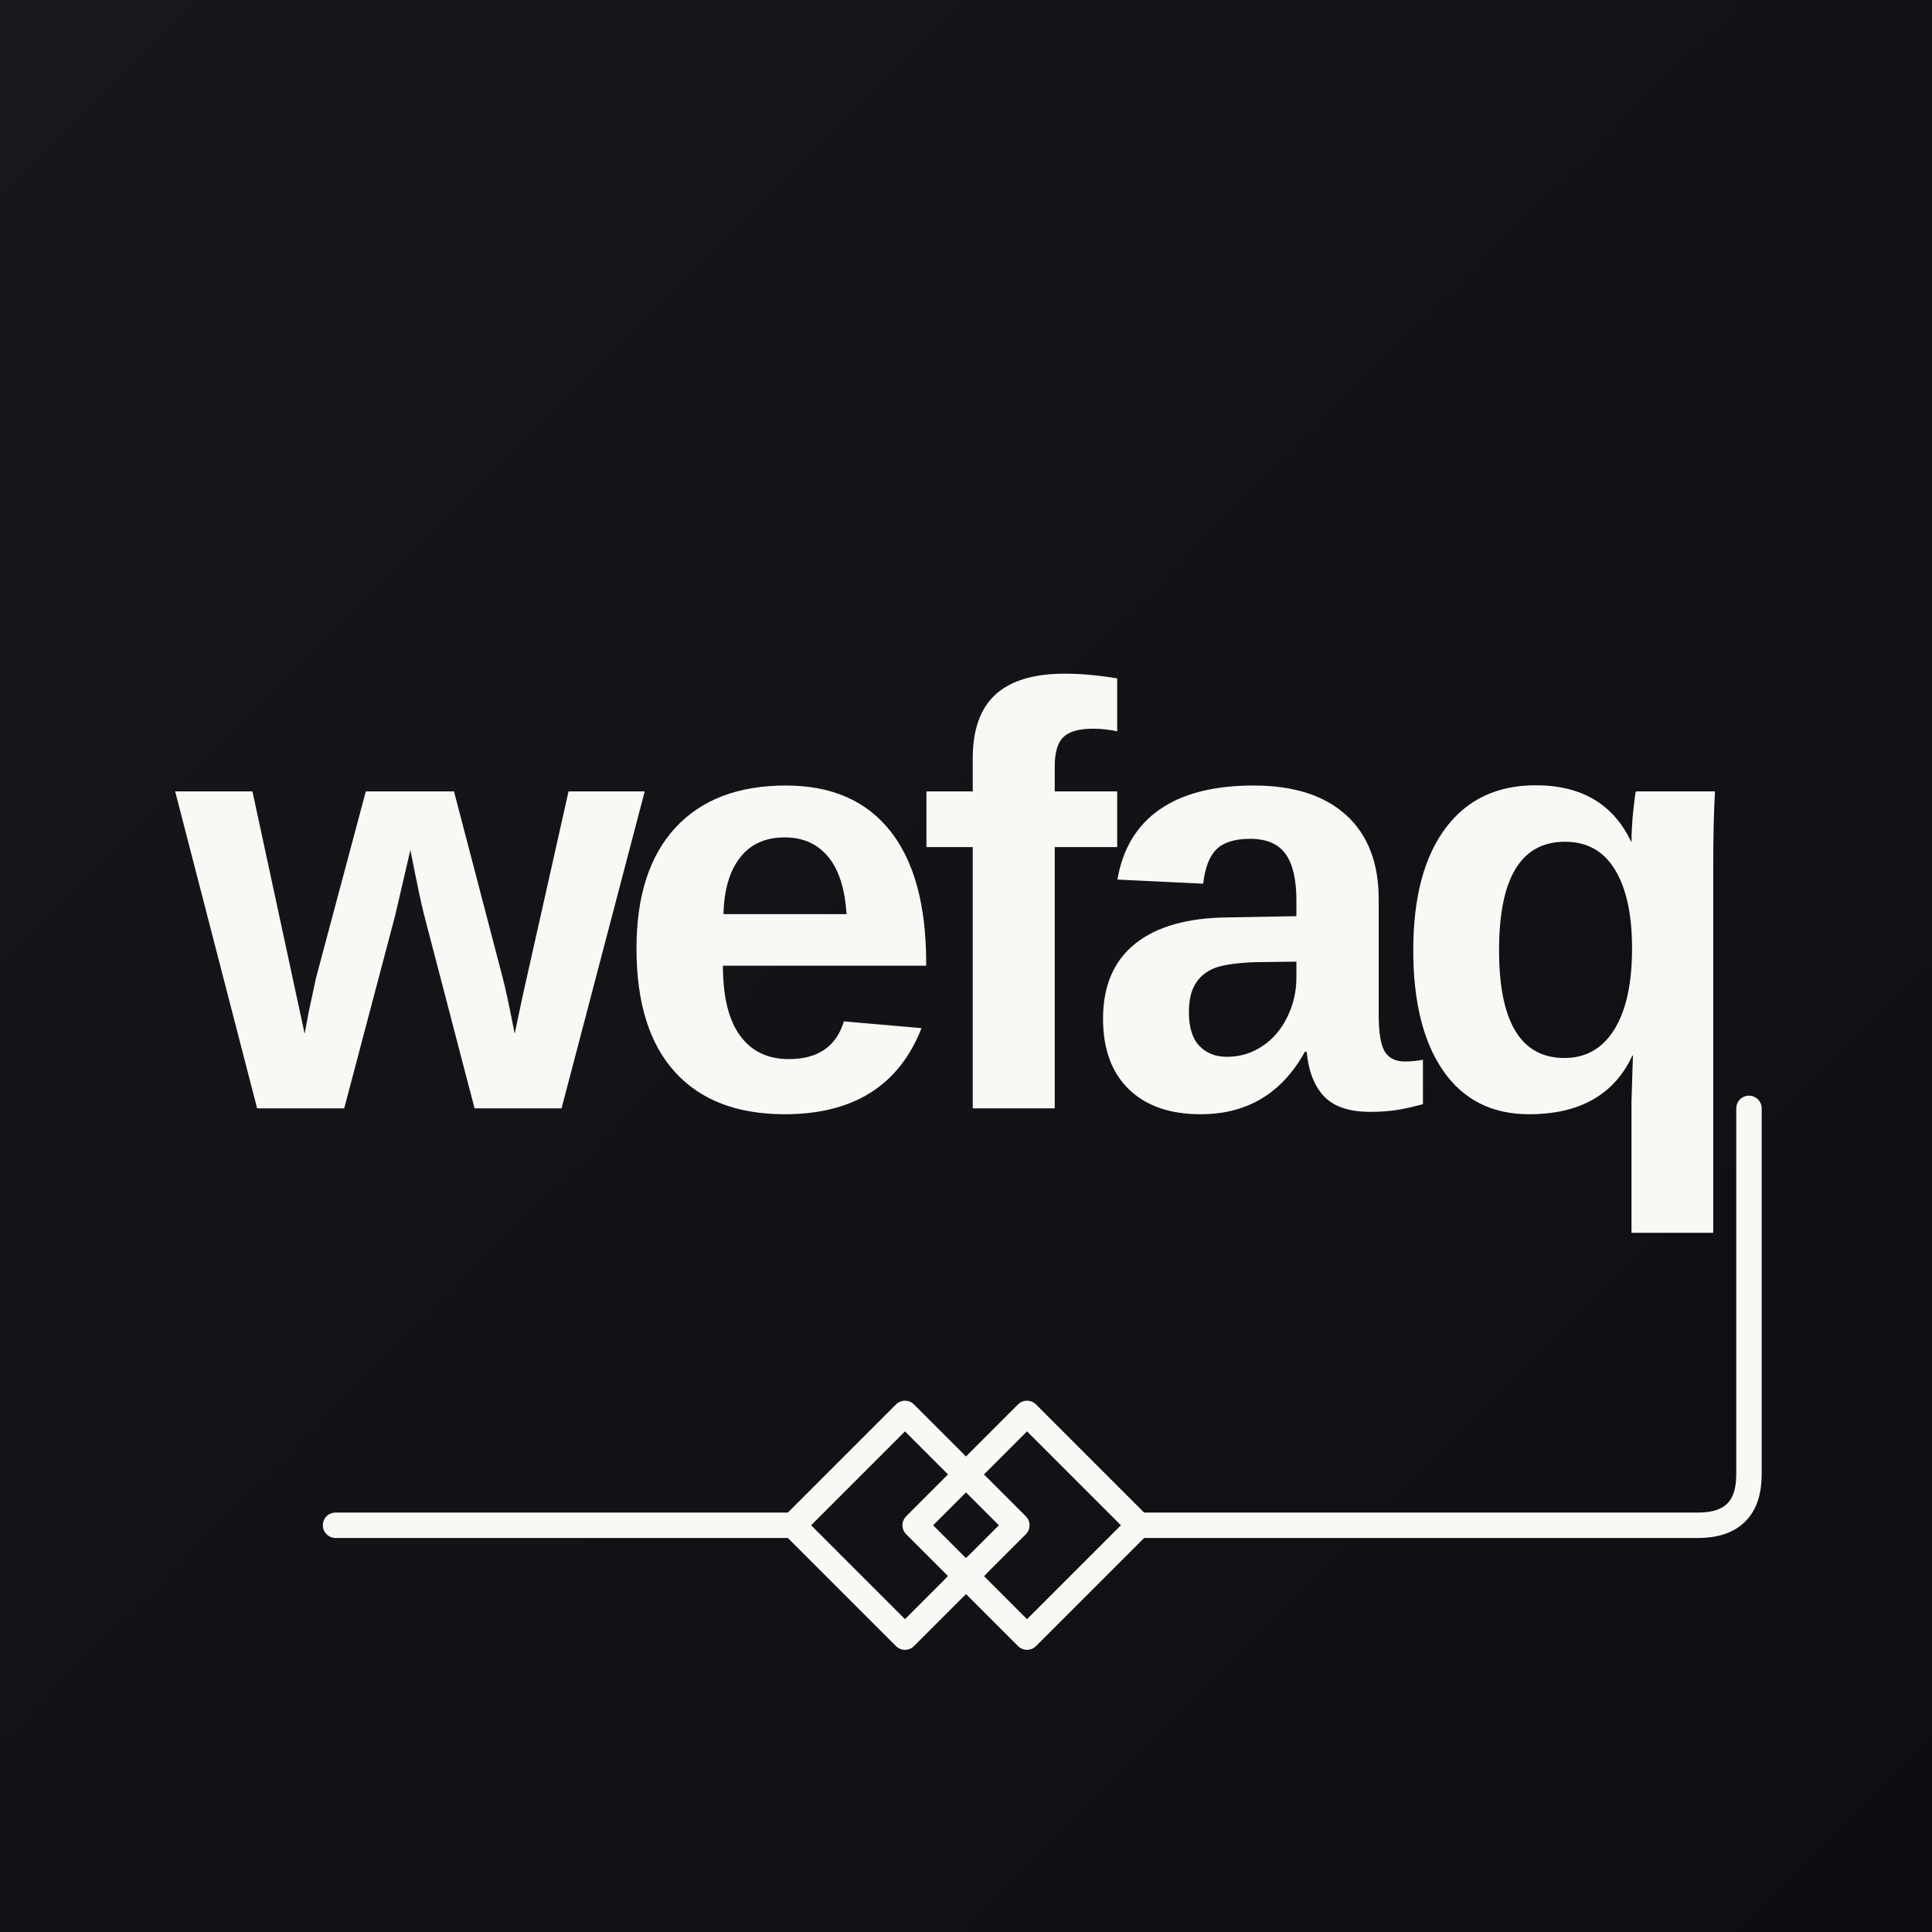
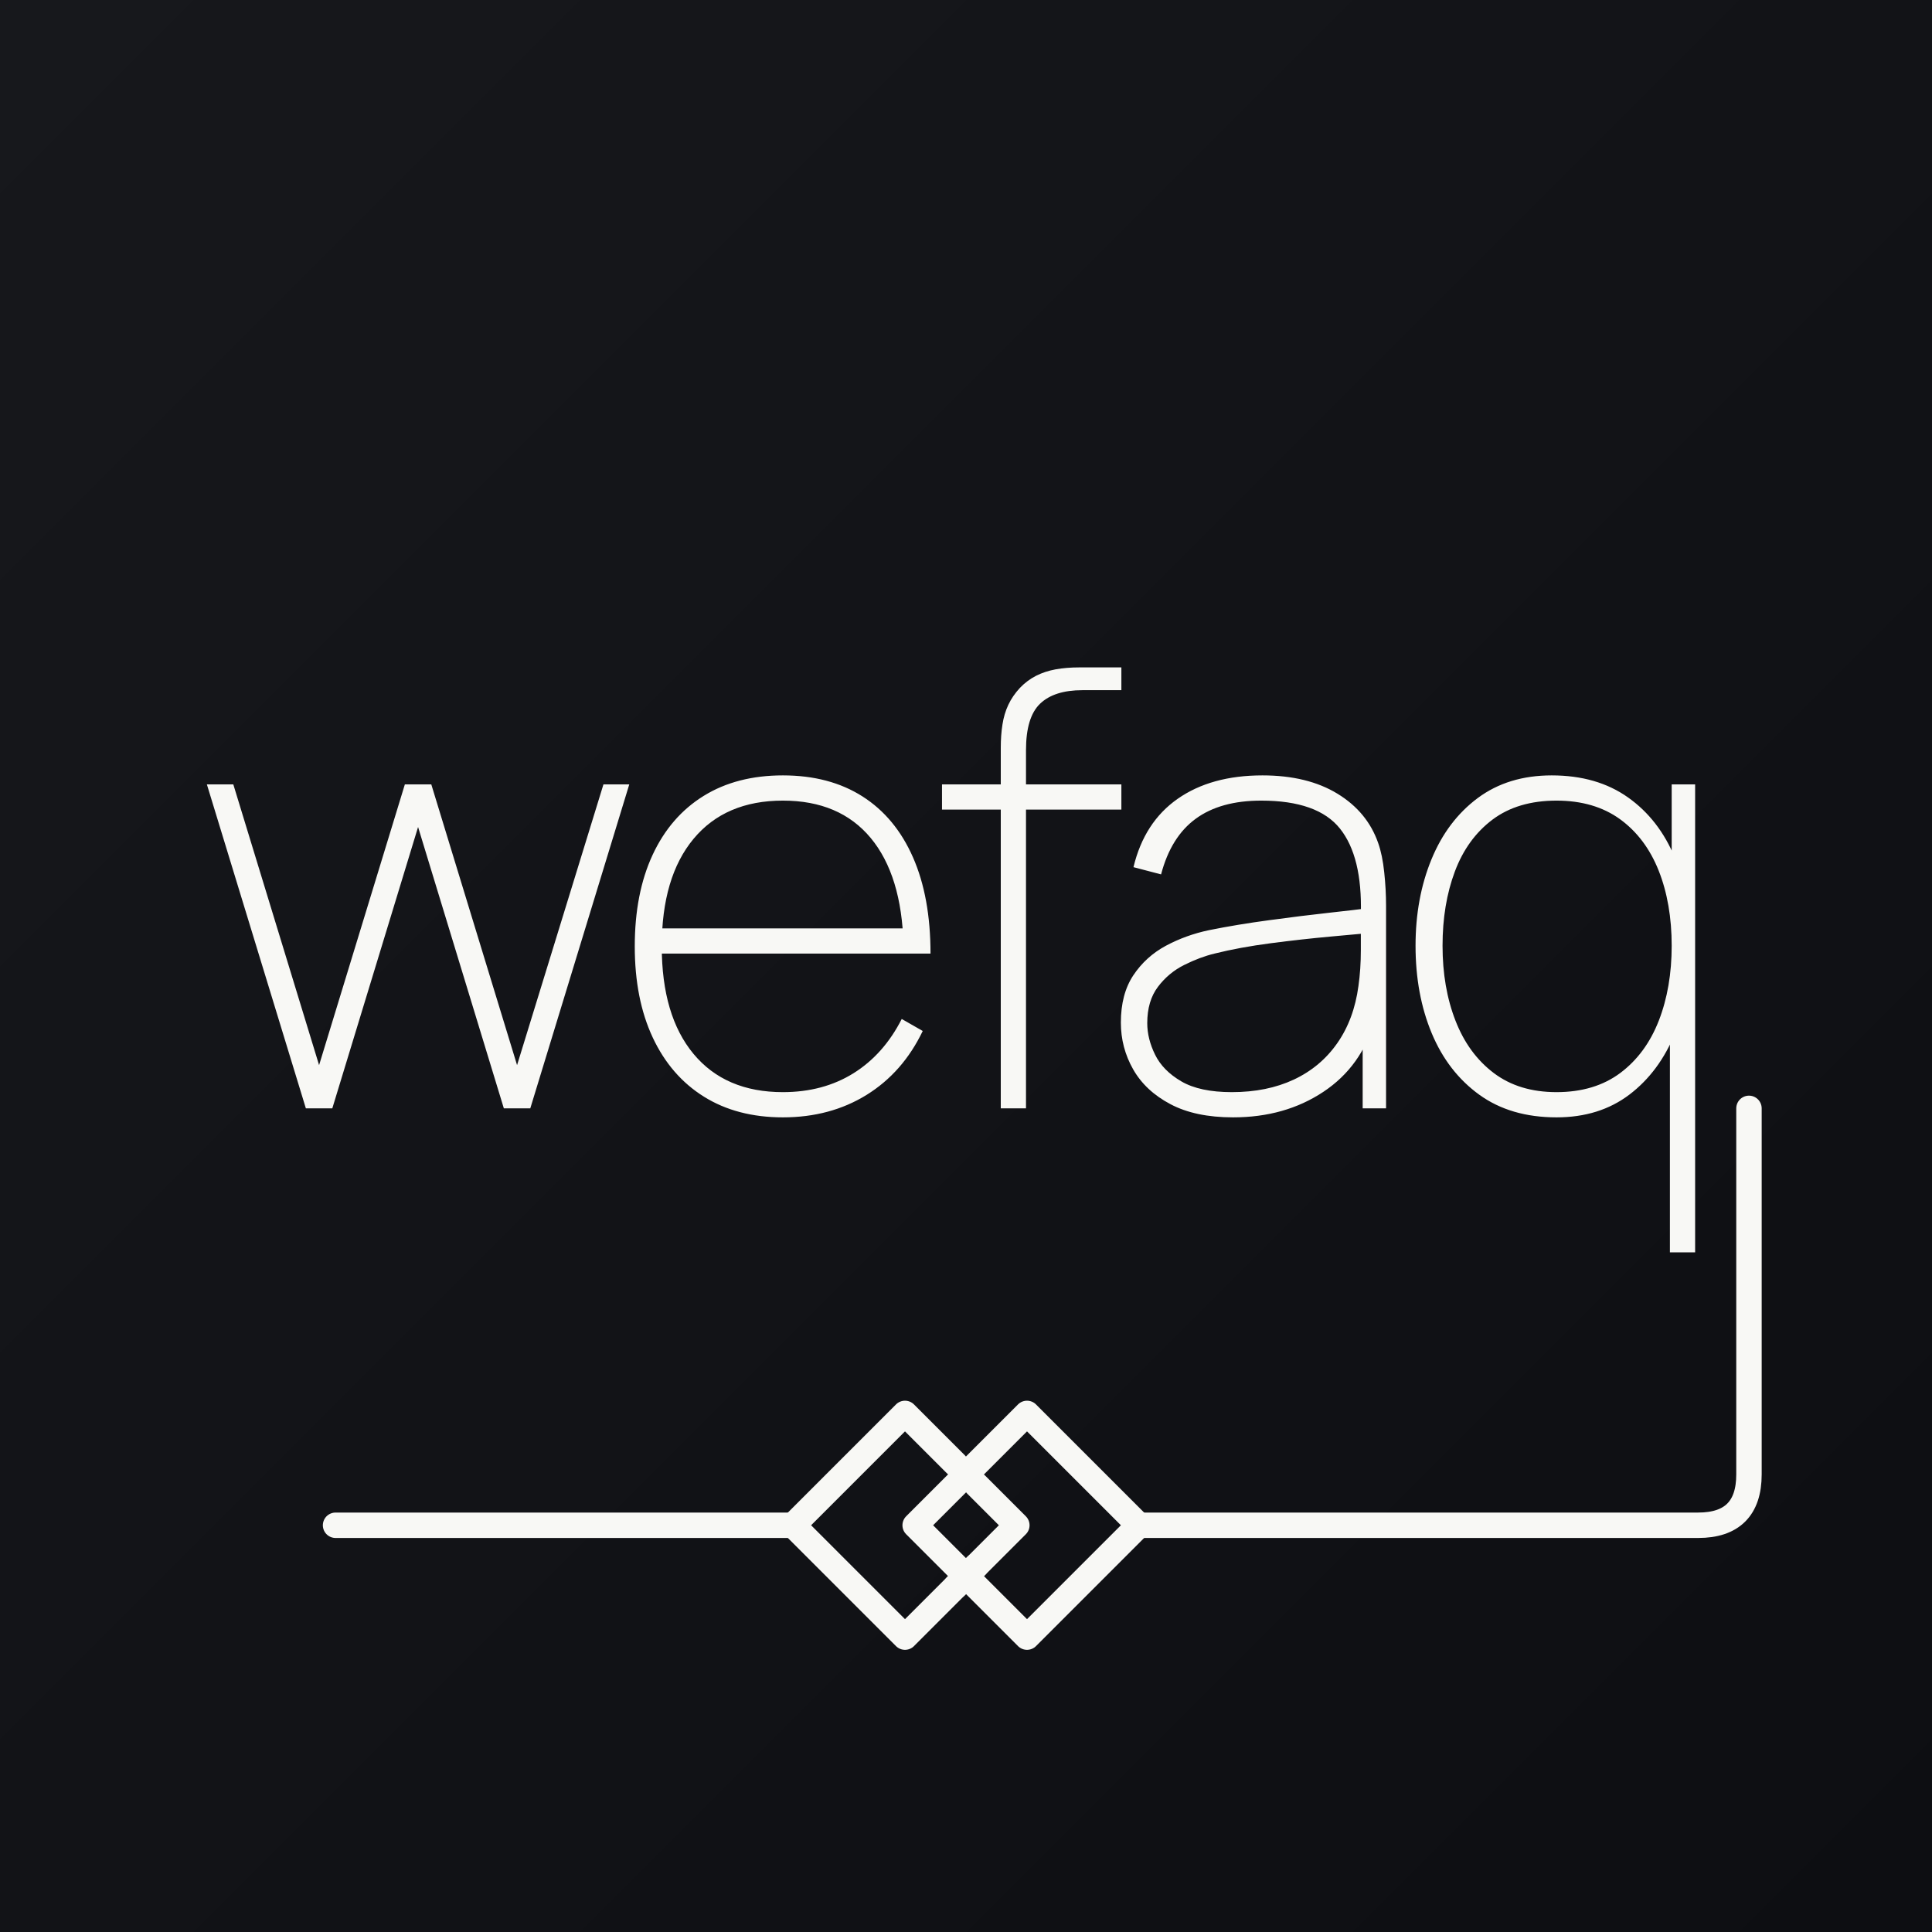
<svg xmlns="http://www.w3.org/2000/svg" viewBox="0 0 512 512" width="512" height="512">
  <defs>
    <linearGradient id="surface" x1="0" y1="0" x2="512" y2="512" gradientUnits="userSpaceOnUse">
      <stop stop-color="#17181C" />
      <stop offset="1" stop-color="#0D0E12" />
    </linearGradient>
  </defs>
  <rect width="512" height="512" fill="url(#surface)" />
-   <g transform="translate(256 256) scale(1.347368) translate(-256 -250)">
-     <g fill="#F8F8F5" font-family="Manrope, Arial, sans-serif" font-weight="700">
-       <text x="256" y="278" text-anchor="middle" font-size="118" letter-spacing="-6">wefaq</text>
-     </g>
-     <g stroke="#F8F8F5" stroke-width="5" stroke-linecap="round" stroke-linejoin="round" fill="none">
+   <g transform="translate(256 256) scale(1.347368) translate(-256 -250)" shape-rendering="geometricPrecision" text-rendering="geometricPrecision">
+     <path fill="#F8F8F5" d="M131.36 278L126.16 278L106.69 214.28L111.89 214.28L128.76 269.50L145.63 214.28L150.83 214.28L167.70 269.50L184.69 214.28L189.77 214.28L170.30 278L165.10 278L148.23 222.66 M219.99 279.77Q210.97 279.77 204.45 275.70Q197.93 271.63 194.39 264.08Q190.85 256.52 190.85 246.14Q190.85 235.70 194.36 228.14Q197.87 220.59 204.39 216.55Q210.91 212.51 219.99 212.51Q229.14 212.51 235.63 216.64Q242.12 220.77 245.57 228.62Q249.02 236.46 249.02 247.56L243.71 247.56L243.71 245.90Q243.36 232.16 237.25 224.81Q231.14 217.47 219.99 217.47Q208.66 217.47 202.41 224.99Q196.16 232.51 196.16 246.14Q196.16 259.77 202.41 267.29Q208.66 274.81 219.99 274.81Q227.90 274.81 233.86 271.10Q239.82 267.38 243.36 260.42L247.49 262.78Q243.59 270.92 236.45 275.35Q229.31 279.77 219.99 279.77M245.95 247.56L194.03 247.56L194.03 242.60L245.95 242.60 M267.80 278L262.84 278L262.84 207.08Q262.84 204.60 263.17 202.51Q263.49 200.41 264.32 198.64Q265.14 196.88 266.62 195.28Q268.04 193.81 269.78 192.92Q271.52 192.04 273.64 191.65Q275.76 191.27 278.30 191.27L286.56 191.27L286.56 195.75L278.89 195.75Q273.35 195.75 270.57 198.41Q267.80 201.06 267.80 207.55L267.80 278M286.56 219.24L251.28 219.24L251.28 214.28L286.56 214.28 M308.53 279.77Q301.09 279.77 296.20 277.17Q291.30 274.58 288.88 270.33Q286.46 266.08 286.46 261.13Q286.46 255.52 288.91 251.83Q291.36 248.15 295.31 246.02Q299.27 243.90 303.81 242.95Q309.35 241.83 315.70 240.98Q322.04 240.12 327.41 239.53Q332.78 238.94 335.43 238.59L333.66 239.77Q333.96 228.50 329.56 222.98Q325.17 217.47 314.07 217.47Q306.05 217.47 301.18 221.04Q296.31 224.60 294.37 231.98L288.94 230.56Q291.06 221.71 297.64 217.11Q304.22 212.51 314.31 212.51Q323.16 212.51 329.06 216.11Q334.96 219.71 337.08 225.84Q337.91 228.20 338.26 231.57Q338.62 234.93 338.62 238.12L338.62 278L334.02 278L334.02 260.54L336.38 260.65Q333.84 269.74 326.29 274.75Q318.74 279.77 308.53 279.77M308.29 274.81Q315.20 274.81 320.48 272.34Q325.76 269.86 329.03 265.17Q332.31 260.48 333.19 253.93Q333.66 250.62 333.66 246.85Q333.66 243.07 333.66 241.42L336.26 243.43Q333.13 243.72 327.61 244.22Q322.10 244.72 315.96 245.52Q309.83 246.32 304.87 247.56Q301.98 248.26 298.91 249.80Q295.84 251.33 293.75 254.10Q291.65 256.88 291.65 261.24Q291.65 264.31 293.19 267.44Q294.72 270.57 298.35 272.69Q301.98 274.81 308.29 274.81 M372.15 279.77Q363.12 279.77 356.96 275.32Q350.79 270.86 347.60 263.22Q344.42 255.58 344.42 246.02Q344.42 236.64 347.55 229.03Q350.67 221.42 356.66 216.96Q362.65 212.51 371.20 212.51Q380.11 212.51 386.22 216.85Q392.33 221.18 395.45 228.76Q398.58 236.35 398.58 246.02Q398.58 255.52 395.48 263.16Q392.39 270.80 386.49 275.29Q380.59 279.77 372.15 279.77M372.15 274.81Q379.64 274.81 384.69 271.04Q389.73 267.26 392.27 260.74Q394.80 254.22 394.80 246.02Q394.80 237.70 392.24 231.24Q389.67 224.78 384.63 221.12Q379.58 217.47 372.15 217.47Q364.54 217.47 359.55 221.21Q354.57 224.96 352.15 231.42Q349.73 237.88 349.73 246.02Q349.73 254.22 352.27 260.74Q354.80 267.26 359.79 271.04Q364.77 274.81 372.15 274.81M399.41 306.32L394.45 306.32L394.45 264.43L394.80 264.43L394.80 214.28L399.41 214.28" />
+     <g stroke="#F8F8F5" stroke-width="5" stroke-linecap="round" stroke-linejoin="round" fill="none" vector-effect="non-scaling-stroke" shape-rendering="geometricPrecision">
      <line x1="132" y1="360" x2="222" y2="360" />
      <path d="M 290 360 L 400 360 Q 410 360 410 350 L 410 278" />
      <path d="M222 360 L 244 338 L 254 348" />
      <path d="M258 352 L 266 360 L 254 372" />
      <path d="M258 368 L 244 382 L 222 360" />
      <path d="M246 360 L 268 338 L 290 360 L 268 382 L 246 360 Z" />
    </g>
  </g>
</svg>
